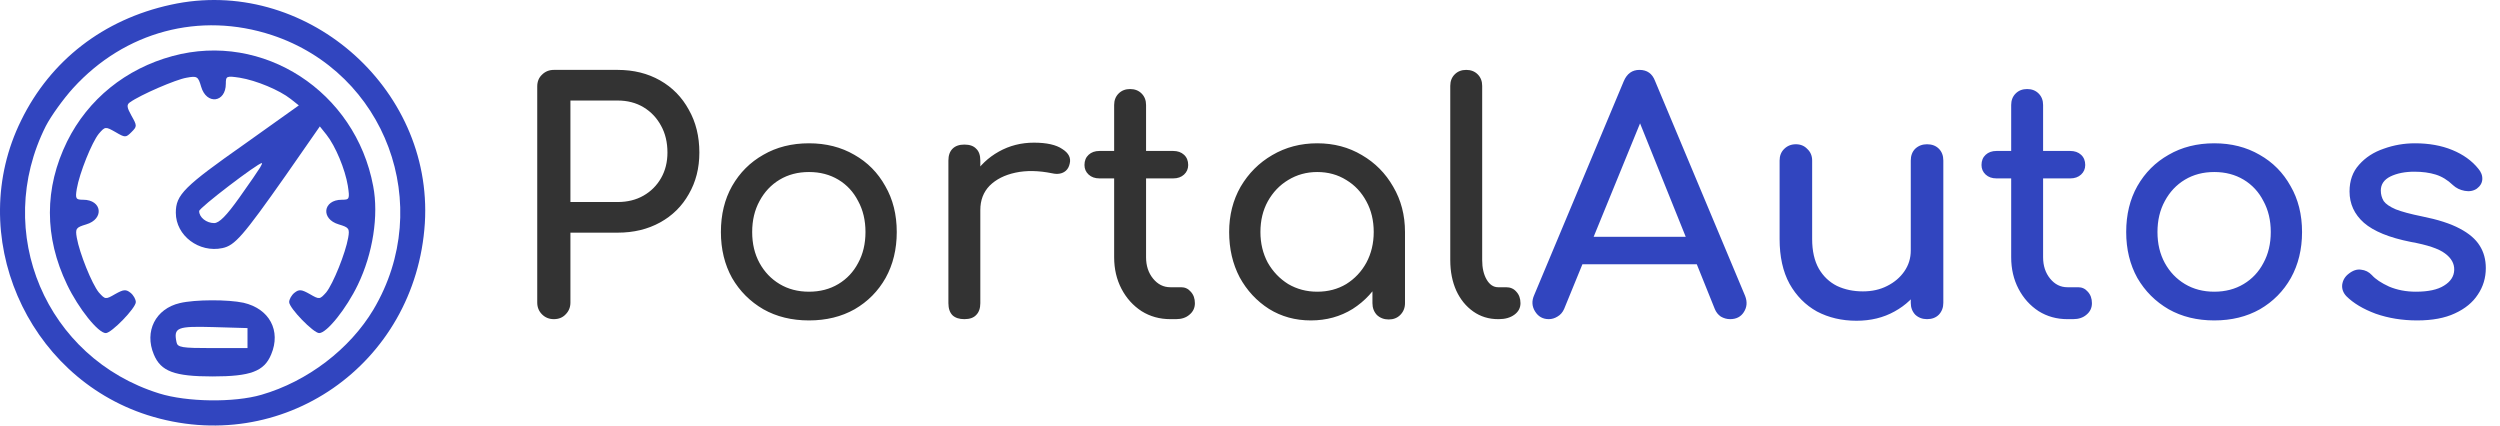
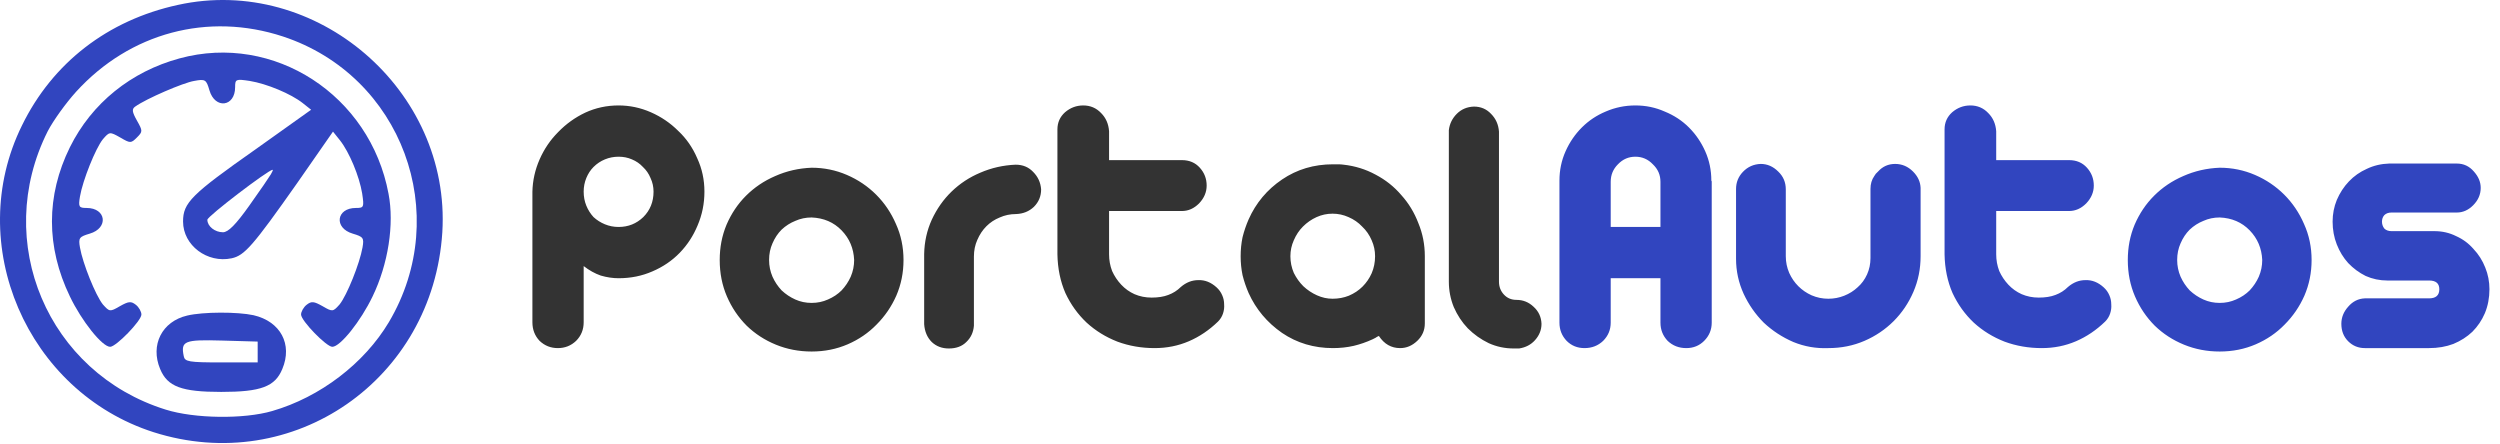
- <svg xmlns="http://www.w3.org/2000/svg" width="188" height="32" viewBox="0 0 188 32" fill="none">
-   <path d="M41.648 24C41.296 24 41 23.88 40.76 23.64C40.52 23.4 40.4 23.104 40.4 22.752V6.504C40.4 6.136 40.52 5.84 40.76 5.616C41 5.376 41.296 5.256 41.648 5.256H46.448C47.648 5.256 48.712 5.52 49.64 6.048C50.568 6.576 51.288 7.312 51.8 8.256C52.328 9.184 52.592 10.256 52.592 11.472C52.592 12.64 52.328 13.68 51.8 14.592C51.288 15.504 50.568 16.216 49.64 16.728C48.712 17.24 47.648 17.496 46.448 17.496H42.896V22.752C42.896 23.104 42.776 23.4 42.536 23.64C42.312 23.88 42.016 24 41.648 24ZM42.896 15.192H46.448C47.184 15.192 47.832 15.032 48.392 14.712C48.952 14.392 49.392 13.952 49.712 13.392C50.032 12.832 50.192 12.192 50.192 11.472C50.192 10.704 50.032 10.032 49.712 9.456C49.392 8.864 48.952 8.4 48.392 8.064C47.832 7.728 47.184 7.56 46.448 7.56H42.896V15.192ZM60.836 24.096C59.54 24.096 58.396 23.816 57.404 23.256C56.412 22.68 55.628 21.896 55.052 20.904C54.492 19.896 54.212 18.744 54.212 17.448C54.212 16.136 54.492 14.984 55.052 13.992C55.628 12.984 56.412 12.2 57.404 11.64C58.396 11.064 59.54 10.776 60.836 10.776C62.116 10.776 63.252 11.064 64.244 11.64C65.236 12.2 66.012 12.984 66.572 13.992C67.148 14.984 67.436 16.136 67.436 17.448C67.436 18.744 67.156 19.896 66.596 20.904C66.036 21.896 65.26 22.68 64.268 23.256C63.276 23.816 62.132 24.096 60.836 24.096ZM60.836 21.936C61.668 21.936 62.404 21.744 63.044 21.36C63.684 20.976 64.18 20.448 64.532 19.776C64.9 19.104 65.084 18.328 65.084 17.448C65.084 16.568 64.9 15.792 64.532 15.12C64.18 14.432 63.684 13.896 63.044 13.512C62.404 13.128 61.668 12.936 60.836 12.936C60.004 12.936 59.268 13.128 58.628 13.512C57.988 13.896 57.484 14.432 57.116 15.12C56.748 15.792 56.564 16.568 56.564 17.448C56.564 18.328 56.748 19.104 57.116 19.776C57.484 20.448 57.988 20.976 58.628 21.36C59.268 21.744 60.004 21.936 60.836 21.936ZM72.496 15.792C72.496 14.832 72.728 13.976 73.192 13.224C73.672 12.456 74.312 11.848 75.112 11.4C75.912 10.952 76.792 10.728 77.752 10.728C78.712 10.728 79.424 10.888 79.888 11.208C80.368 11.512 80.552 11.88 80.44 12.312C80.392 12.536 80.296 12.712 80.152 12.84C80.024 12.952 79.872 13.024 79.696 13.056C79.52 13.088 79.328 13.08 79.12 13.032C78.096 12.824 77.176 12.808 76.36 12.984C75.544 13.16 74.896 13.488 74.416 13.968C73.952 14.448 73.72 15.056 73.72 15.792H72.496ZM72.52 24C72.136 24 71.84 23.904 71.632 23.712C71.424 23.504 71.32 23.2 71.32 22.8V12.072C71.32 11.688 71.424 11.392 71.632 11.184C71.84 10.976 72.136 10.872 72.52 10.872C72.92 10.872 73.216 10.976 73.408 11.184C73.616 11.376 73.72 11.672 73.72 12.072V22.8C73.72 23.184 73.616 23.48 73.408 23.688C73.216 23.896 72.92 24 72.52 24ZM88.008 24C87.208 24 86.488 23.8 85.848 23.4C85.208 22.984 84.704 22.424 84.336 21.72C83.968 21.016 83.784 20.224 83.784 19.344V7.896C83.784 7.544 83.896 7.256 84.12 7.032C84.344 6.808 84.632 6.696 84.984 6.696C85.336 6.696 85.624 6.808 85.848 7.032C86.072 7.256 86.184 7.544 86.184 7.896V19.344C86.184 19.984 86.36 20.52 86.712 20.952C87.064 21.384 87.496 21.6 88.008 21.6H88.824C89.112 21.6 89.352 21.712 89.544 21.936C89.752 22.16 89.856 22.448 89.856 22.8C89.856 23.152 89.72 23.44 89.448 23.664C89.192 23.888 88.856 24 88.44 24H88.008ZM82.68 13.416C82.344 13.416 82.072 13.32 81.864 13.128C81.656 12.936 81.552 12.696 81.552 12.408C81.552 12.088 81.656 11.832 81.864 11.64C82.072 11.448 82.344 11.352 82.68 11.352H88.224C88.56 11.352 88.832 11.448 89.04 11.64C89.248 11.832 89.352 12.088 89.352 12.408C89.352 12.696 89.248 12.936 89.04 13.128C88.832 13.32 88.56 13.416 88.224 13.416H82.68ZM98.576 24.096C97.408 24.096 96.36 23.808 95.432 23.232C94.504 22.64 93.768 21.848 93.224 20.856C92.696 19.848 92.432 18.712 92.432 17.448C92.432 16.184 92.72 15.048 93.296 14.04C93.888 13.032 94.68 12.24 95.672 11.664C96.68 11.072 97.808 10.776 99.056 10.776C100.304 10.776 101.424 11.072 102.416 11.664C103.408 12.24 104.192 13.032 104.768 14.04C105.36 15.048 105.656 16.184 105.656 17.448H104.72C104.72 18.712 104.448 19.848 103.904 20.856C103.376 21.848 102.648 22.64 101.72 23.232C100.792 23.808 99.744 24.096 98.576 24.096ZM99.056 21.936C99.872 21.936 100.6 21.744 101.24 21.36C101.88 20.96 102.384 20.424 102.752 19.752C103.12 19.064 103.304 18.296 103.304 17.448C103.304 16.584 103.12 15.816 102.752 15.144C102.384 14.456 101.88 13.92 101.24 13.536C100.6 13.136 99.872 12.936 99.056 12.936C98.256 12.936 97.528 13.136 96.872 13.536C96.232 13.92 95.72 14.456 95.336 15.144C94.968 15.816 94.784 16.584 94.784 17.448C94.784 18.296 94.968 19.064 95.336 19.752C95.72 20.424 96.232 20.96 96.872 21.36C97.528 21.744 98.256 21.936 99.056 21.936ZM104.432 24.024C104.08 24.024 103.784 23.912 103.544 23.688C103.32 23.448 103.208 23.152 103.208 22.8V19.128L103.664 16.584L105.656 17.448V22.8C105.656 23.152 105.536 23.448 105.296 23.688C105.072 23.912 104.784 24.024 104.432 24.024ZM112.66 24C111.956 24 111.332 23.808 110.788 23.424C110.244 23.04 109.82 22.52 109.516 21.864C109.212 21.192 109.06 20.424 109.06 19.56V6.456C109.06 6.104 109.172 5.816 109.396 5.592C109.62 5.368 109.908 5.256 110.26 5.256C110.612 5.256 110.9 5.368 111.124 5.592C111.348 5.816 111.46 6.104 111.46 6.456V19.56C111.46 20.152 111.572 20.64 111.796 21.024C112.02 21.408 112.308 21.6 112.66 21.6H113.26C113.58 21.6 113.836 21.712 114.028 21.936C114.236 22.16 114.34 22.448 114.34 22.8C114.34 23.152 114.188 23.44 113.884 23.664C113.58 23.888 113.188 24 112.708 24H112.66Z" fill="#333333" />
-   <path d="M116.471 24C116.023 24 115.679 23.808 115.439 23.424C115.199 23.04 115.175 22.632 115.367 22.2L122.111 6.096C122.351 5.536 122.743 5.256 123.287 5.256C123.863 5.256 124.255 5.536 124.463 6.096L131.231 22.248C131.407 22.696 131.375 23.104 131.135 23.472C130.911 23.824 130.567 24 130.103 24C129.863 24 129.631 23.936 129.407 23.808C129.199 23.664 129.047 23.472 128.951 23.232L122.999 8.448H123.671L117.623 23.232C117.511 23.488 117.343 23.68 117.119 23.808C116.911 23.936 116.695 24 116.471 24ZM117.743 19.872L118.703 17.808H128.111L129.071 19.872H117.743ZM139.61 24.12C138.506 24.12 137.514 23.888 136.634 23.424C135.77 22.944 135.082 22.248 134.57 21.336C134.074 20.424 133.826 19.304 133.826 17.976V12.072C133.826 11.72 133.938 11.432 134.162 11.208C134.402 10.968 134.698 10.848 135.05 10.848C135.402 10.848 135.69 10.968 135.914 11.208C136.154 11.432 136.274 11.72 136.274 12.072V17.976C136.274 18.872 136.442 19.616 136.778 20.208C137.114 20.784 137.57 21.216 138.146 21.504C138.722 21.776 139.37 21.912 140.09 21.912C140.778 21.912 141.386 21.776 141.914 21.504C142.458 21.232 142.89 20.864 143.21 20.4C143.53 19.936 143.69 19.416 143.69 18.84H145.202C145.202 19.832 144.954 20.728 144.458 21.528C143.978 22.328 143.314 22.96 142.466 23.424C141.634 23.888 140.682 24.12 139.61 24.12ZM144.914 24C144.562 24 144.266 23.888 144.026 23.664C143.802 23.424 143.69 23.128 143.69 22.776V12.072C143.69 11.704 143.802 11.408 144.026 11.184C144.266 10.96 144.562 10.848 144.914 10.848C145.282 10.848 145.578 10.96 145.802 11.184C146.026 11.408 146.138 11.704 146.138 12.072V22.776C146.138 23.128 146.026 23.424 145.802 23.664C145.578 23.888 145.282 24 144.914 24ZM155.465 24C154.665 24 153.945 23.8 153.305 23.4C152.665 22.984 152.161 22.424 151.793 21.72C151.425 21.016 151.241 20.224 151.241 19.344V7.896C151.241 7.544 151.353 7.256 151.577 7.032C151.801 6.808 152.089 6.696 152.441 6.696C152.793 6.696 153.081 6.808 153.305 7.032C153.529 7.256 153.641 7.544 153.641 7.896V19.344C153.641 19.984 153.817 20.52 154.169 20.952C154.521 21.384 154.953 21.6 155.465 21.6H156.281C156.569 21.6 156.809 21.712 157.001 21.936C157.209 22.16 157.313 22.448 157.313 22.8C157.313 23.152 157.177 23.44 156.905 23.664C156.649 23.888 156.313 24 155.897 24H155.465ZM150.137 13.416C149.801 13.416 149.529 13.32 149.321 13.128C149.113 12.936 149.009 12.696 149.009 12.408C149.009 12.088 149.113 11.832 149.321 11.64C149.529 11.448 149.801 11.352 150.137 11.352H155.681C156.017 11.352 156.289 11.448 156.497 11.64C156.705 11.832 156.809 12.088 156.809 12.408C156.809 12.696 156.705 12.936 156.497 13.128C156.289 13.32 156.017 13.416 155.681 13.416H150.137ZM166.514 24.096C165.218 24.096 164.074 23.816 163.082 23.256C162.09 22.68 161.306 21.896 160.73 20.904C160.17 19.896 159.89 18.744 159.89 17.448C159.89 16.136 160.17 14.984 160.73 13.992C161.306 12.984 162.09 12.2 163.082 11.64C164.074 11.064 165.218 10.776 166.514 10.776C167.794 10.776 168.93 11.064 169.922 11.64C170.914 12.2 171.69 12.984 172.25 13.992C172.826 14.984 173.114 16.136 173.114 17.448C173.114 18.744 172.834 19.896 172.274 20.904C171.714 21.896 170.938 22.68 169.946 23.256C168.954 23.816 167.81 24.096 166.514 24.096ZM166.514 21.936C167.346 21.936 168.082 21.744 168.722 21.36C169.362 20.976 169.858 20.448 170.21 19.776C170.578 19.104 170.762 18.328 170.762 17.448C170.762 16.568 170.578 15.792 170.21 15.12C169.858 14.432 169.362 13.896 168.722 13.512C168.082 13.128 167.346 12.936 166.514 12.936C165.682 12.936 164.946 13.128 164.306 13.512C163.666 13.896 163.162 14.432 162.794 15.12C162.426 15.792 162.242 16.568 162.242 17.448C162.242 18.328 162.426 19.104 162.794 19.776C163.162 20.448 163.666 20.976 164.306 21.36C164.946 21.744 165.682 21.936 166.514 21.936ZM181.773 24.096C180.653 24.096 179.613 23.928 178.653 23.592C177.709 23.24 176.973 22.8 176.445 22.272C176.205 22.016 176.101 21.728 176.133 21.408C176.181 21.072 176.341 20.8 176.613 20.592C176.933 20.336 177.245 20.232 177.549 20.28C177.869 20.312 178.141 20.448 178.365 20.688C178.637 20.992 179.069 21.28 179.661 21.552C180.269 21.808 180.941 21.936 181.677 21.936C182.605 21.936 183.309 21.784 183.789 21.48C184.285 21.176 184.541 20.784 184.557 20.304C184.573 19.824 184.341 19.408 183.861 19.056C183.397 18.704 182.541 18.416 181.293 18.192C179.677 17.872 178.501 17.392 177.765 16.752C177.045 16.112 176.685 15.328 176.685 14.4C176.685 13.584 176.925 12.912 177.405 12.384C177.885 11.84 178.501 11.44 179.253 11.184C180.005 10.912 180.789 10.776 181.605 10.776C182.661 10.776 183.597 10.944 184.413 11.28C185.229 11.616 185.877 12.08 186.357 12.672C186.581 12.928 186.685 13.2 186.669 13.488C186.653 13.76 186.517 13.992 186.261 14.184C186.005 14.36 185.701 14.416 185.349 14.352C184.997 14.288 184.701 14.144 184.461 13.92C184.061 13.536 183.629 13.272 183.165 13.128C182.701 12.984 182.165 12.912 181.557 12.912C180.853 12.912 180.253 13.032 179.757 13.272C179.277 13.512 179.037 13.864 179.037 14.328C179.037 14.616 179.109 14.88 179.253 15.12C179.413 15.344 179.717 15.552 180.165 15.744C180.613 15.92 181.269 16.096 182.133 16.272C183.333 16.512 184.277 16.816 184.965 17.184C185.669 17.552 186.173 17.984 186.477 18.48C186.781 18.96 186.933 19.52 186.933 20.16C186.933 20.896 186.733 21.56 186.333 22.152C185.949 22.744 185.373 23.216 184.605 23.568C183.853 23.92 182.909 24.096 181.773 24.096Z" fill="#3145BF" />
-   <path d="M12.846 0.356C7.782 1.459 3.796 4.542 1.59 9.055C-2.646 17.628 1.941 28.282 11.091 31.215C21.169 34.424 31.272 27.43 31.949 16.776C32.576 6.523 22.849 -1.85 12.846 0.356ZM20.442 2.637C29.016 5.47 32.726 15.447 28.088 23.269C26.308 26.252 23.125 28.684 19.665 29.686C17.609 30.288 14.05 30.238 11.969 29.586C3.445 26.929 -0.566 17.453 3.445 9.481C3.847 8.704 4.774 7.425 5.501 6.623C9.387 2.361 15.027 0.857 20.442 2.637Z" fill="#3145BF" />
-   <path d="M12.971 4.216C9.461 5.169 6.629 7.45 5.049 10.634C3.32 14.144 3.32 17.829 5.049 21.414C5.902 23.194 7.381 25.049 7.957 25.049C8.383 25.049 10.213 23.168 10.213 22.717C10.213 22.517 10.038 22.191 9.812 22.015C9.461 21.739 9.286 21.765 8.659 22.116C7.932 22.542 7.907 22.517 7.431 21.99C6.904 21.338 5.977 19.032 5.776 17.879C5.651 17.177 5.726 17.102 6.478 16.876C7.857 16.475 7.682 15.021 6.253 15.021C5.701 15.021 5.651 14.946 5.776 14.194C5.977 13.015 6.904 10.709 7.431 10.057C7.907 9.506 7.932 9.506 8.684 9.932C9.411 10.358 9.461 10.358 9.888 9.932C10.314 9.506 10.314 9.456 9.888 8.704C9.537 8.077 9.512 7.876 9.762 7.701C10.565 7.124 13.247 5.971 14.024 5.846C14.826 5.695 14.901 5.745 15.127 6.523C15.528 7.901 16.982 7.726 16.982 6.297C16.982 5.72 17.032 5.695 18.035 5.846C19.263 6.046 21.018 6.773 21.871 7.45L22.472 7.926L18.461 10.784C13.823 14.043 13.222 14.645 13.222 15.999C13.222 17.728 14.977 19.032 16.731 18.656C17.659 18.455 18.261 17.779 21.47 13.216L24.052 9.506L24.553 10.133C25.23 10.985 25.957 12.74 26.157 13.968C26.308 14.971 26.283 15.021 25.706 15.021C24.277 15.021 24.102 16.475 25.48 16.876C26.233 17.102 26.308 17.177 26.183 17.879C25.982 19.032 25.054 21.338 24.528 21.99C24.052 22.517 24.026 22.542 23.299 22.116C22.673 21.765 22.497 21.739 22.146 22.015C21.921 22.191 21.745 22.517 21.745 22.717C21.745 23.168 23.575 25.049 24.002 25.049C24.578 25.049 26.057 23.194 26.91 21.414C28.038 19.082 28.489 16.199 28.063 13.993C26.734 6.874 19.79 2.361 12.971 4.216ZM19.564 12.589C19.464 12.765 18.762 13.793 18.01 14.845C17.032 16.224 16.481 16.776 16.105 16.776C15.528 16.776 14.977 16.35 14.977 15.873C14.977 15.623 19.389 12.263 19.69 12.263C19.74 12.263 19.665 12.414 19.564 12.589Z" fill="#3145BF" />
-   <path d="M13.523 22.792C11.693 23.218 10.84 24.923 11.567 26.653C12.094 27.931 13.122 28.308 15.98 28.308C18.837 28.308 19.865 27.931 20.392 26.653C21.144 24.873 20.266 23.218 18.311 22.767C17.158 22.517 14.676 22.517 13.523 22.792ZM18.612 25.425V26.177H15.98C13.648 26.177 13.347 26.127 13.272 25.725C13.046 24.622 13.322 24.522 16.03 24.597L18.612 24.672V25.425Z" fill="#3145BF" />
+ <svg xmlns="http://www.w3.org/2000/svg" width="158" height="28" viewBox="0 0 158 28" fill="none">
+   <path d="M39.096 6.664C39.8 6.664 40.48 6.808 41.136 7.096C41.792 7.384 42.368 7.776 42.864 8.272C43.376 8.752 43.776 9.328 44.064 10C44.368 10.656 44.52 11.36 44.52 12.112C44.52 12.864 44.376 13.576 44.088 14.248C43.816 14.904 43.44 15.48 42.96 15.976C42.48 16.472 41.904 16.864 41.232 17.152C40.576 17.44 39.864 17.584 39.096 17.584C38.728 17.584 38.352 17.528 37.968 17.416C37.6 17.288 37.24 17.088 36.888 16.816V20.368C36.888 20.832 36.728 21.224 36.408 21.544C36.088 21.848 35.704 22 35.256 22C34.808 22 34.424 21.848 34.104 21.544C33.8 21.224 33.648 20.832 33.648 20.368V12.112C33.664 11.408 33.816 10.728 34.104 10.072C34.392 9.416 34.784 8.84 35.28 8.344C35.776 7.832 36.344 7.424 36.984 7.12C37.64 6.816 38.344 6.664 39.096 6.664ZM39.096 14.344C39.704 14.344 40.224 14.136 40.656 13.72C41.088 13.288 41.304 12.752 41.304 12.112C41.304 11.808 41.24 11.52 41.112 11.248C41 10.976 40.84 10.744 40.632 10.552C40.44 10.344 40.208 10.184 39.936 10.072C39.68 9.96 39.4 9.904 39.096 9.904C38.792 9.904 38.504 9.96 38.232 10.072C37.96 10.184 37.72 10.344 37.512 10.552C37.32 10.744 37.168 10.976 37.056 11.248C36.944 11.52 36.888 11.808 36.888 12.112C36.888 12.432 36.944 12.728 37.056 13C37.168 13.272 37.32 13.512 37.512 13.72C37.72 13.912 37.96 14.064 38.232 14.176C38.504 14.288 38.792 14.344 39.096 14.344ZM51.294 10.6C52.078 10.6 52.822 10.752 53.526 11.056C54.23 11.36 54.846 11.776 55.374 12.304C55.902 12.832 56.318 13.448 56.622 14.152C56.942 14.856 57.102 15.616 57.102 16.432C57.102 17.232 56.95 17.984 56.646 18.688C56.342 19.376 55.926 19.984 55.398 20.512C54.886 21.04 54.278 21.456 53.574 21.76C52.87 22.064 52.11 22.216 51.294 22.216C50.494 22.216 49.742 22.072 49.038 21.784C48.334 21.496 47.718 21.096 47.19 20.584C46.662 20.056 46.246 19.44 45.942 18.736C45.638 18.032 45.486 17.264 45.486 16.432C45.486 15.632 45.63 14.888 45.918 14.2C46.222 13.496 46.63 12.888 47.142 12.376C47.67 11.848 48.286 11.432 48.99 11.128C49.71 10.808 50.478 10.632 51.294 10.6ZM51.294 13.744C50.926 13.744 50.582 13.816 50.262 13.96C49.942 14.088 49.654 14.272 49.398 14.512C49.158 14.752 48.966 15.04 48.822 15.376C48.678 15.696 48.606 16.048 48.606 16.432C48.606 16.8 48.678 17.152 48.822 17.488C48.966 17.808 49.158 18.096 49.398 18.352C49.654 18.592 49.942 18.784 50.262 18.928C50.582 19.072 50.926 19.144 51.294 19.144C51.662 19.144 52.006 19.072 52.326 18.928C52.662 18.784 52.95 18.592 53.19 18.352C53.43 18.096 53.622 17.808 53.766 17.488C53.91 17.152 53.982 16.8 53.982 16.432C53.95 15.696 53.686 15.072 53.19 14.56C52.694 14.048 52.062 13.776 51.294 13.744ZM59.967 22.024C59.535 22.024 59.175 21.888 58.887 21.616C58.599 21.328 58.439 20.952 58.407 20.488V16.048C58.423 15.28 58.583 14.56 58.887 13.888C59.207 13.2 59.623 12.608 60.135 12.112C60.663 11.6 61.271 11.2 61.959 10.912C62.663 10.608 63.407 10.44 64.191 10.408C64.639 10.408 65.007 10.56 65.295 10.864C65.599 11.168 65.767 11.536 65.799 11.968C65.799 12.4 65.647 12.768 65.343 13.072C65.039 13.36 64.663 13.512 64.215 13.528C63.847 13.528 63.503 13.6 63.183 13.744C62.863 13.872 62.583 14.056 62.343 14.296C62.103 14.536 61.911 14.824 61.767 15.16C61.623 15.48 61.551 15.832 61.551 16.216V20.584C61.519 21 61.359 21.344 61.071 21.616C60.799 21.888 60.431 22.024 59.967 22.024ZM68.461 6.664C68.909 6.664 69.285 6.824 69.589 7.144C69.893 7.448 70.061 7.832 70.093 8.296V10.12H74.701C75.165 10.12 75.541 10.28 75.829 10.6C76.117 10.92 76.261 11.296 76.261 11.728C76.261 12.144 76.101 12.52 75.781 12.856C75.461 13.176 75.101 13.336 74.701 13.336H70.093V16.072C70.093 16.44 70.157 16.792 70.285 17.128C70.429 17.448 70.621 17.736 70.861 17.992C71.101 18.248 71.381 18.448 71.701 18.592C72.037 18.736 72.397 18.808 72.781 18.808C73.197 18.808 73.549 18.752 73.837 18.64C74.141 18.528 74.405 18.36 74.629 18.136C74.965 17.848 75.333 17.704 75.733 17.704C76.149 17.688 76.533 17.84 76.885 18.16C77.045 18.304 77.165 18.472 77.245 18.664C77.325 18.84 77.365 19.032 77.365 19.24C77.381 19.432 77.357 19.624 77.293 19.816C77.229 20.008 77.125 20.176 76.981 20.32C76.421 20.864 75.805 21.28 75.133 21.568C74.461 21.856 73.741 22 72.973 22C72.141 22 71.357 21.864 70.621 21.592C69.885 21.304 69.237 20.904 68.677 20.392C68.117 19.864 67.669 19.24 67.333 18.52C67.013 17.784 66.845 16.968 66.829 16.072V8.176C66.829 7.744 66.989 7.384 67.309 7.096C67.645 6.808 68.029 6.664 68.461 6.664ZM84.913 10.408C85.633 10.488 86.305 10.696 86.929 11.032C87.569 11.368 88.113 11.8 88.561 12.328C89.025 12.84 89.385 13.432 89.641 14.104C89.913 14.76 90.049 15.456 90.049 16.192V20.44C90.049 20.872 89.889 21.24 89.569 21.544C89.249 21.848 88.889 22 88.489 22C87.929 22 87.481 21.744 87.145 21.232C87.065 21.264 86.993 21.304 86.929 21.352C86.865 21.384 86.801 21.416 86.737 21.448C86.353 21.624 85.961 21.76 85.561 21.856C85.145 21.952 84.705 22 84.241 22C83.041 22 81.969 21.68 81.025 21.04C80.081 20.384 79.377 19.544 78.913 18.52C78.753 18.152 78.625 17.776 78.529 17.392C78.449 17.008 78.409 16.608 78.409 16.192C78.409 15.776 78.449 15.376 78.529 14.992C78.625 14.608 78.753 14.232 78.913 13.864C79.377 12.824 80.081 11.984 81.025 11.344C81.969 10.704 83.041 10.384 84.241 10.384C84.369 10.384 84.481 10.384 84.577 10.384C84.689 10.384 84.801 10.392 84.913 10.408ZM84.217 18.88C84.585 18.88 84.929 18.816 85.249 18.688C85.585 18.544 85.873 18.352 86.113 18.112C86.353 17.872 86.545 17.592 86.689 17.272C86.833 16.936 86.905 16.576 86.905 16.192C86.905 15.84 86.833 15.504 86.689 15.184C86.545 14.848 86.345 14.56 86.089 14.32C85.849 14.064 85.561 13.864 85.225 13.72C84.905 13.576 84.569 13.504 84.217 13.504C83.865 13.504 83.529 13.576 83.209 13.72C82.889 13.864 82.601 14.064 82.345 14.32C82.105 14.56 81.913 14.848 81.769 15.184C81.625 15.504 81.553 15.84 81.553 16.192C81.553 16.56 81.625 16.912 81.769 17.248C81.929 17.568 82.129 17.848 82.369 18.088C82.625 18.328 82.913 18.52 83.233 18.664C83.553 18.808 83.881 18.88 84.217 18.88ZM93.151 6.736C93.583 6.736 93.943 6.888 94.231 7.192C94.535 7.496 94.703 7.872 94.735 8.32V17.8C94.735 18.12 94.839 18.392 95.047 18.616C95.255 18.84 95.519 18.952 95.839 18.952C96.255 18.952 96.615 19.096 96.919 19.384C97.239 19.672 97.407 20.032 97.423 20.464C97.423 20.848 97.287 21.192 97.015 21.496C96.759 21.784 96.423 21.96 96.007 22.024H95.671C95.111 22.024 94.583 21.912 94.087 21.688C93.591 21.448 93.151 21.136 92.767 20.752C92.399 20.368 92.103 19.92 91.879 19.408C91.671 18.896 91.567 18.36 91.567 17.8V8.224C91.615 7.824 91.783 7.48 92.071 7.192C92.359 6.904 92.719 6.752 93.151 6.736Z" fill="#333333" />
+   <path d="M108.157 11.416C108.157 11.416 108.165 11.432 108.181 11.464V11.488V13.408V16.672V20.392C108.181 20.84 108.021 21.224 107.701 21.544C107.397 21.848 107.021 22 106.573 22C106.109 22 105.717 21.848 105.397 21.544C105.093 21.224 104.941 20.84 104.941 20.392V17.584H101.797V20.392C101.797 20.84 101.637 21.224 101.317 21.544C100.997 21.848 100.605 22 100.141 22C99.693 22 99.317 21.848 99.013 21.544C98.709 21.224 98.557 20.84 98.557 20.392V16.672V13.408V11.488V11.464V11.416C98.557 10.76 98.685 10.144 98.941 9.568C99.197 8.992 99.541 8.488 99.973 8.056C100.405 7.624 100.909 7.288 101.485 7.048C102.077 6.792 102.701 6.664 103.357 6.664C104.013 6.664 104.629 6.792 105.205 7.048C105.797 7.288 106.309 7.624 106.741 8.056C107.173 8.488 107.517 8.992 107.773 9.568C108.029 10.144 108.157 10.76 108.157 11.416ZM104.941 11.488C104.941 11.056 104.781 10.688 104.461 10.384C104.157 10.064 103.789 9.904 103.357 9.904C102.925 9.904 102.557 10.064 102.253 10.384C101.949 10.688 101.797 11.056 101.797 11.488V14.344H104.941V11.488ZM111.278 10.36C111.694 10.36 112.062 10.52 112.382 10.84C112.702 11.144 112.862 11.52 112.862 11.968V16.192C112.862 16.56 112.934 16.912 113.078 17.248C113.222 17.568 113.414 17.848 113.654 18.088C113.894 18.328 114.174 18.52 114.494 18.664C114.83 18.808 115.182 18.88 115.55 18.88C115.902 18.88 116.238 18.816 116.558 18.688C116.878 18.56 117.158 18.384 117.398 18.16C117.654 17.936 117.854 17.664 117.998 17.344C118.142 17.024 118.214 16.68 118.214 16.312V11.944C118.214 11.624 118.294 11.352 118.454 11.128C118.486 11.08 118.518 11.032 118.55 10.984C118.598 10.936 118.646 10.888 118.694 10.84C118.982 10.52 119.342 10.36 119.774 10.36C120.206 10.36 120.582 10.52 120.902 10.84C121.206 11.144 121.366 11.488 121.382 11.872V16.192C121.382 16.992 121.23 17.744 120.926 18.448C120.622 19.152 120.206 19.768 119.678 20.296C119.15 20.824 118.534 21.24 117.83 21.544C117.126 21.848 116.366 22 115.55 22C114.782 22.032 114.046 21.904 113.342 21.616C112.638 21.312 112.014 20.904 111.47 20.392C110.942 19.864 110.518 19.256 110.198 18.568C109.878 17.864 109.718 17.128 109.718 16.36V11.944C109.718 11.528 109.862 11.168 110.15 10.864C110.454 10.544 110.83 10.376 111.278 10.36ZM124.528 6.664C124.976 6.664 125.352 6.824 125.656 7.144C125.96 7.448 126.128 7.832 126.16 8.296V10.12H130.768C131.232 10.12 131.608 10.28 131.896 10.6C132.184 10.92 132.328 11.296 132.328 11.728C132.328 12.144 132.168 12.52 131.848 12.856C131.528 13.176 131.168 13.336 130.768 13.336H126.16V16.072C126.16 16.44 126.224 16.792 126.352 17.128C126.496 17.448 126.688 17.736 126.928 17.992C127.168 18.248 127.448 18.448 127.768 18.592C128.104 18.736 128.464 18.808 128.848 18.808C129.264 18.808 129.616 18.752 129.904 18.64C130.208 18.528 130.472 18.36 130.696 18.136C131.032 17.848 131.4 17.704 131.8 17.704C132.216 17.688 132.6 17.84 132.952 18.16C133.112 18.304 133.232 18.472 133.312 18.664C133.392 18.84 133.432 19.032 133.432 19.24C133.448 19.432 133.424 19.624 133.36 19.816C133.296 20.008 133.192 20.176 133.048 20.32C132.488 20.864 131.872 21.28 131.2 21.568C130.528 21.856 129.808 22 129.04 22C128.208 22 127.424 21.864 126.688 21.592C125.952 21.304 125.304 20.904 124.744 20.392C124.184 19.864 123.736 19.24 123.4 18.52C123.08 17.784 122.912 16.968 122.896 16.072V8.176C122.896 7.744 123.056 7.384 123.376 7.096C123.712 6.808 124.096 6.664 124.528 6.664ZM140.285 10.6C141.069 10.6 141.813 10.752 142.517 11.056C143.221 11.36 143.837 11.776 144.365 12.304C144.893 12.832 145.309 13.448 145.613 14.152C145.933 14.856 146.093 15.616 146.093 16.432C146.093 17.232 145.941 17.984 145.637 18.688C145.333 19.376 144.917 19.984 144.389 20.512C143.877 21.04 143.269 21.456 142.565 21.76C141.861 22.064 141.101 22.216 140.285 22.216C139.485 22.216 138.733 22.072 138.029 21.784C137.325 21.496 136.709 21.096 136.181 20.584C135.653 20.056 135.237 19.44 134.933 18.736C134.629 18.032 134.477 17.264 134.477 16.432C134.477 15.632 134.621 14.888 134.909 14.2C135.213 13.496 135.621 12.888 136.133 12.376C136.661 11.848 137.277 11.432 137.981 11.128C138.701 10.808 139.469 10.632 140.285 10.6ZM140.285 13.744C139.917 13.744 139.573 13.816 139.253 13.96C138.933 14.088 138.645 14.272 138.389 14.512C138.149 14.752 137.957 15.04 137.813 15.376C137.669 15.696 137.597 16.048 137.597 16.432C137.597 16.8 137.669 17.152 137.813 17.488C137.957 17.808 138.149 18.096 138.389 18.352C138.645 18.592 138.933 18.784 139.253 18.928C139.573 19.072 139.917 19.144 140.285 19.144C140.653 19.144 140.997 19.072 141.317 18.928C141.653 18.784 141.941 18.592 142.181 18.352C142.421 18.096 142.613 17.808 142.757 17.488C142.901 17.152 142.973 16.8 142.973 16.432C142.941 15.696 142.677 15.072 142.181 14.56C141.685 14.048 141.053 13.776 140.285 13.744ZM155.269 10.336C155.701 10.336 156.061 10.504 156.349 10.84C156.637 11.16 156.781 11.504 156.781 11.872C156.781 12.288 156.621 12.656 156.301 12.976C155.997 13.28 155.653 13.432 155.269 13.432H151.141C150.949 13.432 150.797 13.488 150.685 13.6C150.589 13.712 150.541 13.848 150.541 14.008C150.541 14.168 150.589 14.312 150.685 14.44C150.797 14.552 150.949 14.608 151.141 14.608H153.853C154.349 14.608 154.805 14.712 155.221 14.92C155.653 15.112 156.021 15.384 156.325 15.736C156.645 16.072 156.893 16.464 157.069 16.912C157.245 17.344 157.333 17.8 157.333 18.28C157.333 18.824 157.237 19.328 157.045 19.792C156.853 20.24 156.589 20.632 156.253 20.968C155.917 21.288 155.517 21.544 155.053 21.736C154.589 21.912 154.077 22 153.517 22H149.461C149.045 22 148.693 21.856 148.405 21.568C148.117 21.28 147.973 20.912 147.973 20.464C147.973 20.064 148.117 19.704 148.405 19.384C148.693 19.048 149.045 18.872 149.461 18.856H153.517C153.949 18.856 154.165 18.664 154.165 18.28C154.165 17.912 153.949 17.728 153.517 17.728H150.877C150.397 17.728 149.941 17.632 149.509 17.44C149.093 17.232 148.725 16.96 148.405 16.624C148.101 16.288 147.861 15.896 147.685 15.448C147.509 15 147.421 14.52 147.421 14.008C147.421 13.528 147.509 13.072 147.685 12.64C147.877 12.192 148.133 11.8 148.453 11.464C148.773 11.128 149.149 10.864 149.581 10.672C150.013 10.464 150.485 10.352 150.997 10.336H155.269Z" fill="#3145BF" />
+   <path d="M11.241 0.311C6.81 1.276 3.322 3.974 1.392 7.923C-2.316 15.425 1.699 24.747 9.705 27.314C18.523 30.121 27.363 24.001 27.955 14.679C28.504 5.707 19.993 -1.619 11.241 0.311ZM17.887 2.307C25.389 4.786 28.635 13.516 24.577 20.36C23.02 22.97 20.234 25.098 17.207 25.976C15.408 26.502 12.293 26.458 10.473 25.888C3.015 23.563 -0.495 15.271 3.015 8.296C3.366 7.616 4.177 6.497 4.813 5.795C8.213 2.066 13.149 0.75 17.887 2.307Z" fill="#3145BF" />
+   <path d="M11.35 3.689C8.279 4.523 5.8 6.519 4.418 9.305C2.905 12.376 2.905 15.6 4.418 18.737C5.164 20.294 6.458 21.918 6.963 21.918C7.336 21.918 8.937 20.272 8.937 19.878C8.937 19.702 8.784 19.417 8.586 19.263C8.279 19.022 8.125 19.044 7.577 19.351C6.941 19.724 6.919 19.702 6.502 19.241C6.042 18.671 5.23 16.653 5.054 15.644C4.945 15.03 5.011 14.964 5.669 14.767C6.875 14.416 6.722 13.143 5.471 13.143C4.989 13.143 4.945 13.078 5.054 12.419C5.23 11.389 6.042 9.37 6.502 8.8C6.919 8.318 6.941 8.318 7.599 8.69C8.235 9.063 8.279 9.063 8.652 8.69C9.025 8.318 9.025 8.274 8.652 7.616C8.345 7.067 8.323 6.892 8.542 6.738C9.244 6.234 11.591 5.225 12.271 5.115C12.973 4.983 13.039 5.027 13.236 5.707C13.587 6.914 14.86 6.76 14.86 5.51C14.86 5.005 14.903 4.983 15.781 5.115C16.856 5.29 18.391 5.927 19.137 6.519L19.663 6.936L16.154 9.436C12.096 12.288 11.569 12.814 11.569 13.999C11.569 15.512 13.105 16.653 14.64 16.324C15.452 16.148 15.978 15.556 18.786 11.564L21.045 8.318L21.484 8.866C22.076 9.612 22.712 11.147 22.888 12.222C23.02 13.1 22.998 13.143 22.493 13.143C21.243 13.143 21.089 14.416 22.296 14.767C22.954 14.964 23.02 15.03 22.91 15.644C22.734 16.653 21.923 18.671 21.462 19.241C21.045 19.702 21.023 19.724 20.387 19.351C19.839 19.044 19.685 19.022 19.378 19.263C19.181 19.417 19.027 19.702 19.027 19.878C19.027 20.272 20.629 21.918 21.002 21.918C21.506 21.918 22.8 20.294 23.546 18.737C24.533 16.697 24.928 14.174 24.555 12.244C23.392 6.014 17.316 2.066 11.35 3.689ZM17.119 11.016C17.031 11.169 16.417 12.069 15.759 12.99C14.903 14.196 14.421 14.679 14.092 14.679C13.587 14.679 13.105 14.306 13.105 13.889C13.105 13.67 16.965 10.73 17.229 10.73C17.273 10.73 17.207 10.862 17.119 11.016Z" fill="#3145BF" />
+   <path d="M11.832 19.943C10.231 20.316 9.485 21.808 10.121 23.321C10.582 24.44 11.481 24.769 13.982 24.769C16.482 24.769 17.382 24.44 17.842 23.321C18.5 21.764 17.733 20.316 16.022 19.921C15.013 19.702 12.841 19.702 11.832 19.943ZM16.285 22.247V22.905H13.982C11.942 22.905 11.678 22.861 11.613 22.51C11.415 21.545 11.656 21.457 14.025 21.523L16.285 21.588V22.247Z" fill="#3145BF" />
</svg>
